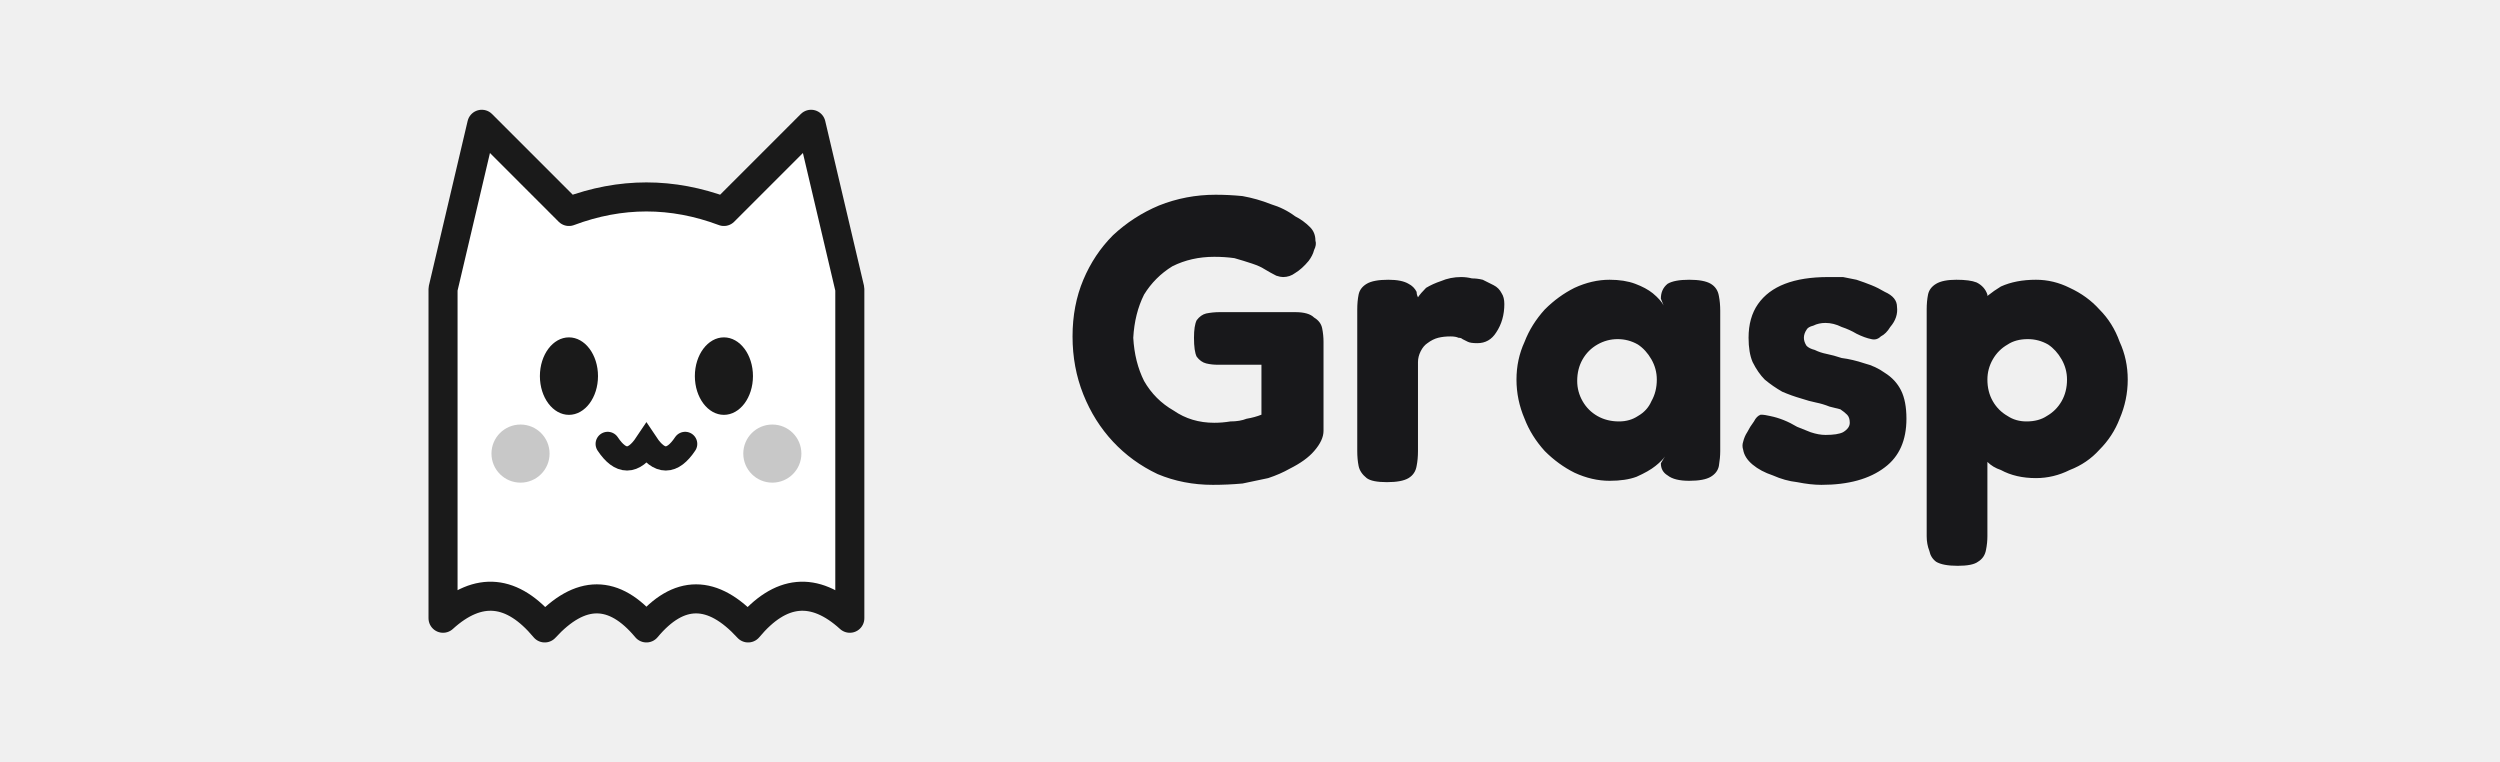
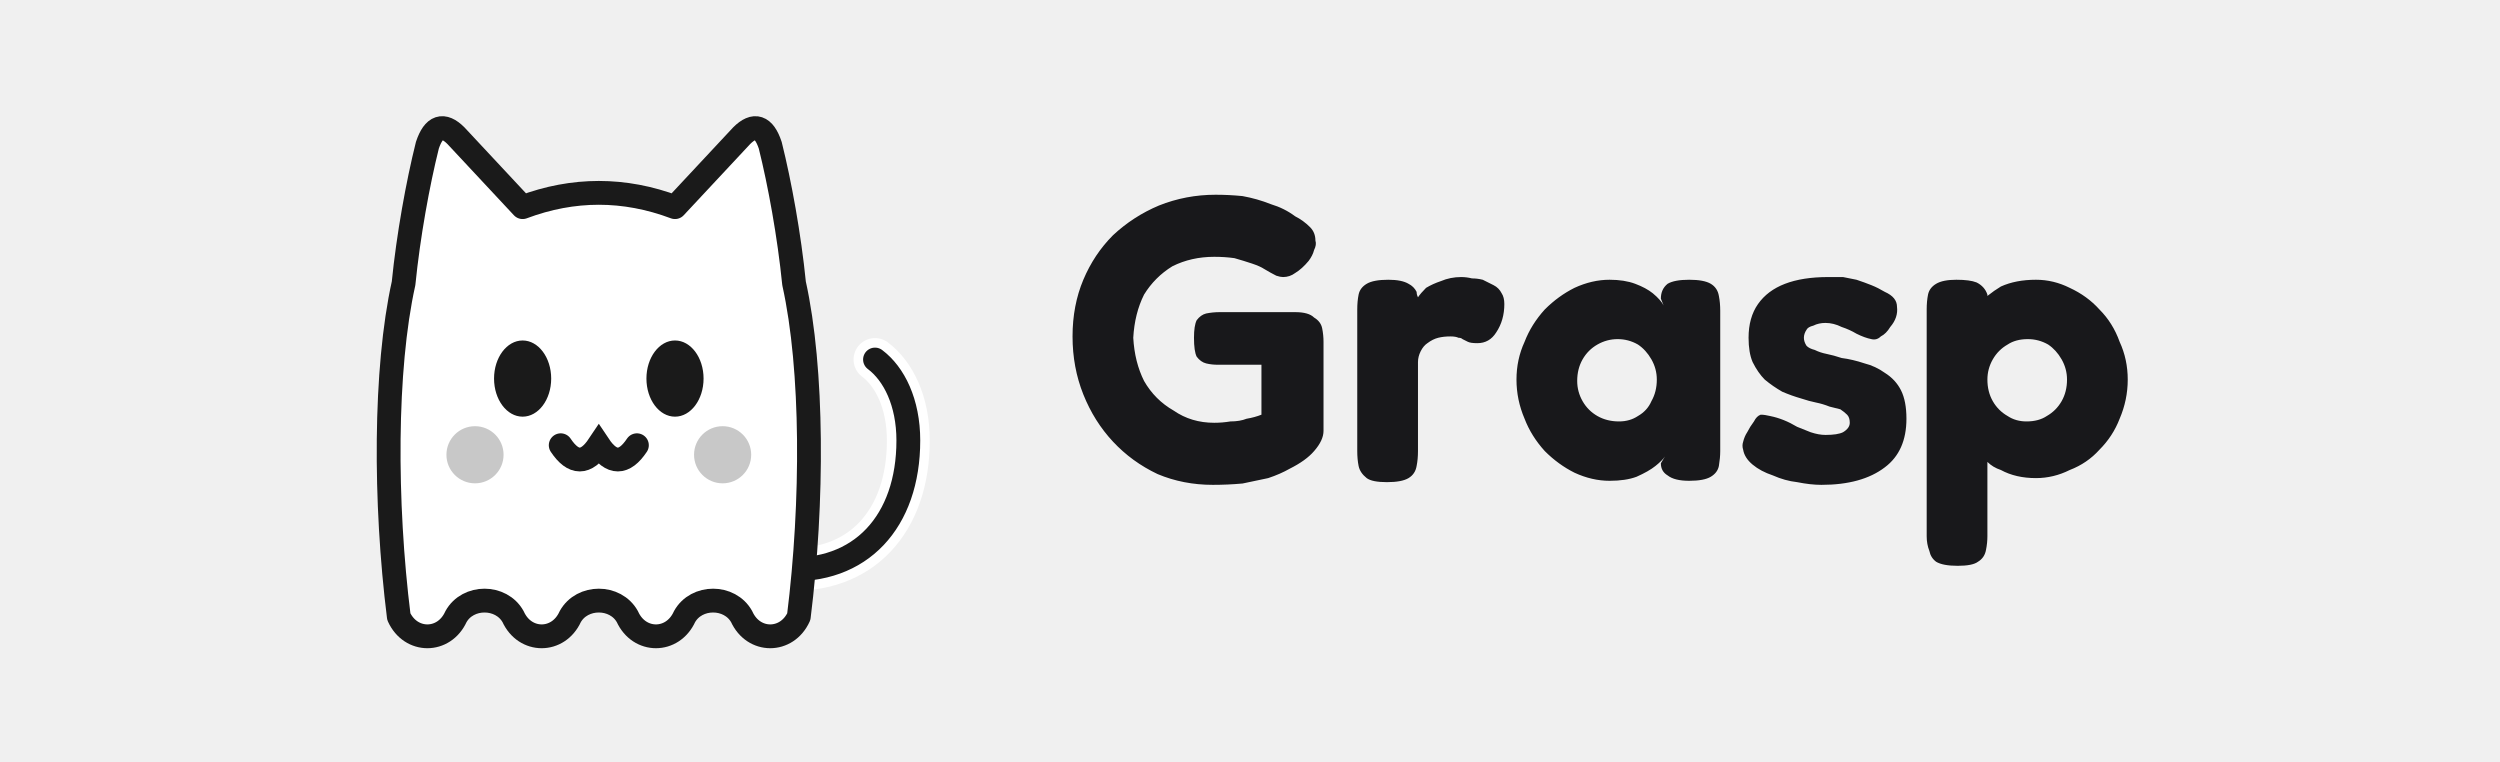
<svg xmlns="http://www.w3.org/2000/svg" viewBox="0 0 420 128" width="420" height="128" role="img" aria-label="Grasp">
-   <svg x="60.6" y="16" width="96" height="96" viewBox="48 52 104 118">
-     <path d="M58 160 L58 92 L66 58 L84 76 Q100 70 116 76 L134 58 L142 92 L142 160 Q131 150 121 162 Q110 150 100 162 Q90 150 79 162 Q69 150 58 160Z" fill="#fff" stroke="#1a1a1a" stroke-width="6" stroke-linejoin="round" />
+   <svg x="60.6" y="16" width="96" height="96" viewBox="50 51 120 119">
+     <path d="M139 150 C155 151 165 140 165 123 C165 115 162 109 158 106" fill="none" stroke="#fff" stroke-width="9" stroke-linecap="round" />
+     <path d="M139 150 C155 151 165 140 165 123 C165 115 162 109 158 106" fill="none" stroke="#1a1a1a" stroke-width="5" stroke-linecap="round" />
+     <path d="M58 160 C55 136 55 108 59 90 C60 80 62 69 64 61 Q66 55 70 59 L84 74 Q100 68 116 74 L130 59 Q134 55 136 61 C138 69 140 80 141 90 C145 108 145 136 142 160 C139.5 165.5 132.5 165.5 130 160 C127.5 155.5 120.5 155.5 118 160 C115.5 165.5 108.5 165.5 106 160 C103.5 155.5 96.5 155.5 94 160 C91.5 165.5 84.5 165.5 82 160 C79.5 155.5 72.5 155.5 70 160 C67.5 165.5 60.5 165.5 58 160Z" fill="#fff" stroke="#1a1a1a" stroke-width="5" stroke-linejoin="round" />
    <ellipse cx="84" cy="110" rx="6" ry="8" fill="#1a1a1a" />
    <ellipse cx="116" cy="110" rx="6" ry="8" fill="#1a1a1a" />
    <path d="M92 124 Q96 130 100 124 Q104 130 108 124" fill="none" stroke="#1a1a1a" stroke-width="5" stroke-linecap="round" />
    <circle cx="74" cy="126" r="6" fill="#c8c8c8" />
    <circle cx="126" cy="126" r="6" fill="#c8c8c8" />
  </svg>
  <svg x="178.6" y="31.35" width="180.9" height="65.3" viewBox="6 -216 798 288">
    <path d="M117 5L117 5Q95 5 76-3Q57-12 43-27Q29-42 21-62Q13-82 13-105L13-105Q13-128 21-147Q29-166 43-180Q58-194 77-202Q97-210 119-210L119-210Q129-210 139-209Q150-207 160-203Q170-200 178-194L178-194Q184-191 189-186Q193-182 193-176L193-176Q194-173 192-169Q191-165 188-161L188-161Q183-155 178-152Q174-149 169-149L169-149Q167-149 164-150Q160-152 155-155L155-155Q152-157 146-159Q140-161 133-163Q126-164 118-164L118-164Q101-164 87-157Q74-149 66-136Q59-122 58-104L58-104Q59-86 66-72Q74-58 88-50Q101-41 118-41L118-41Q124-41 130-42Q137-42 142-44Q148-45 153-47L153-47L153-84L121-84Q116-84 112-85Q108-86 105-90Q103-94 103-104L103-104Q103-113 105-117Q108-121 112-122Q117-123 122-123L122-123L178-123Q188-123 192-119Q197-116 198-111Q199-106 199-101L199-101L199-35Q199-28 192-20Q186-13 174-7L174-7Q167-3 158-0Q149 2 139 4Q128 5 117 5ZM246 3L246 3Q235 3 231-0Q226-4 225-9Q224-14 224-20L224-20L224-125Q224-131 225-136Q226-141 231-144Q236-147 247-147L247-147Q257-147 262-144Q266-142 268-138L268-138Q268-136 269-134L269-134Q271-137 275-141L275-141Q280-144 286-146Q293-149 301-149L301-149Q305-149 309-148Q313-148 317-147Q321-145 325-143Q329-141 331-137Q333-134 333-129L333-129Q333-117 327-108Q322-100 313-100L313-100Q308-100 306-101Q304-102 302-103Q301-104 299-104Q297-105 293-105L293-105Q288-105 284-104Q280-103 276-100Q273-98 271-94Q269-90 269-86L269-86L269-20Q269-14 268-9Q267-3 262-0Q257 3 246 3ZM470 2L470 2Q459 2 454-2Q449-5 449-11L449-11L452-16Q450-13 445-9Q440-5 431-1Q423 2 411 2L411 2Q398 2 385-4Q373-10 363-20Q353-31 348-44Q342-58 342-73L342-73Q342-88 348-101Q353-114 363-125Q373-135 385-141Q398-147 411-147L411-147Q422-147 430-144Q438-141 443-137Q449-132 451-128L451-128L449-133Q449-140 454-144Q459-147 470-147L470-147Q481-147 486-144Q491-141 492-135Q493-130 493-124L493-124L493-20Q493-15 492-9Q491-4 486-1Q481 2 470 2ZM418-42L418-42Q426-42 432-46Q439-50 442-57Q446-64 446-73L446-73Q446-81 442-88Q438-95 432-99Q425-103 417-103L417-103Q409-103 402-99Q395-95 391-88Q387-81 387-72L387-72Q387-64 391-57Q395-50 402-46Q409-42 418-42ZM568 5L568 5Q560 5 550 3Q541 2 532-2Q523-5 517-10Q511-15 510-21L510-21Q509-24 510-27Q511-31 513-34Q515-38 518-42L518-42Q520-46 523-47Q526-47 530-46L530-46Q535-45 540-43Q545-41 550-38Q555-36 560-34Q566-32 571-32L571-32Q580-32 584-34Q589-37 589-41L589-41Q589-45 587-47Q585-49 582-51Q578-52 574-53Q569-55 564-56Q559-57 553-59L553-59Q546-61 539-64Q532-68 526-73Q521-78 517-86Q514-93 514-104L514-104Q514-119 521-129Q528-139 541-144Q554-149 573-149L573-149Q578-149 584-149Q589-148 594-147Q600-145 605-143Q610-141 615-138L615-138Q624-134 624-127Q625-119 619-112L619-112Q616-107 612-105Q609-102 605-103L605-103Q600-104 594-107Q589-110 583-112Q577-115 571-115L571-115Q566-115 562-113Q558-112 557-110Q555-107 555-104L555-104Q555-101 557-98Q559-96 563-95Q567-93 572-92Q577-91 583-89L583-89Q591-88 600-85Q608-83 615-78Q623-73 627-65Q631-57 631-44L631-44Q631-20 615-8Q598 5 568 5ZM727 0L727 0Q712 0 701-6L701-6Q695-8 691-12L691-12L691 43Q691 48 690 53Q689 59 684 62Q680 65 669 65L669 65Q658 65 653 62Q649 59 648 54Q646 49 646 43L646 43L646-125Q646-131 647-136Q648-141 653-144Q658-147 668-147L668-147Q678-147 683-145Q689-142 691-136L691-136L691-135Q696-139 701-142L701-142Q712-147 727-147L727-147Q740-147 752-141Q765-135 774-125Q784-115 789-101Q795-88 795-73Q795-58 789-44Q784-31 774-21Q765-11 752-6Q740 0 727 0ZM720-42L720-42Q729-42 735-46Q742-50 746-57Q750-64 750-73L750-73Q750-81 746-88Q742-95 736-99Q729-103 721-103L721-103Q712-103 706-99Q699-95 695-88Q691-81 691-73Q691-64 695-57Q699-50 706-46Q712-42 720-42Z" fill="#18181b" />
  </svg>
</svg>
